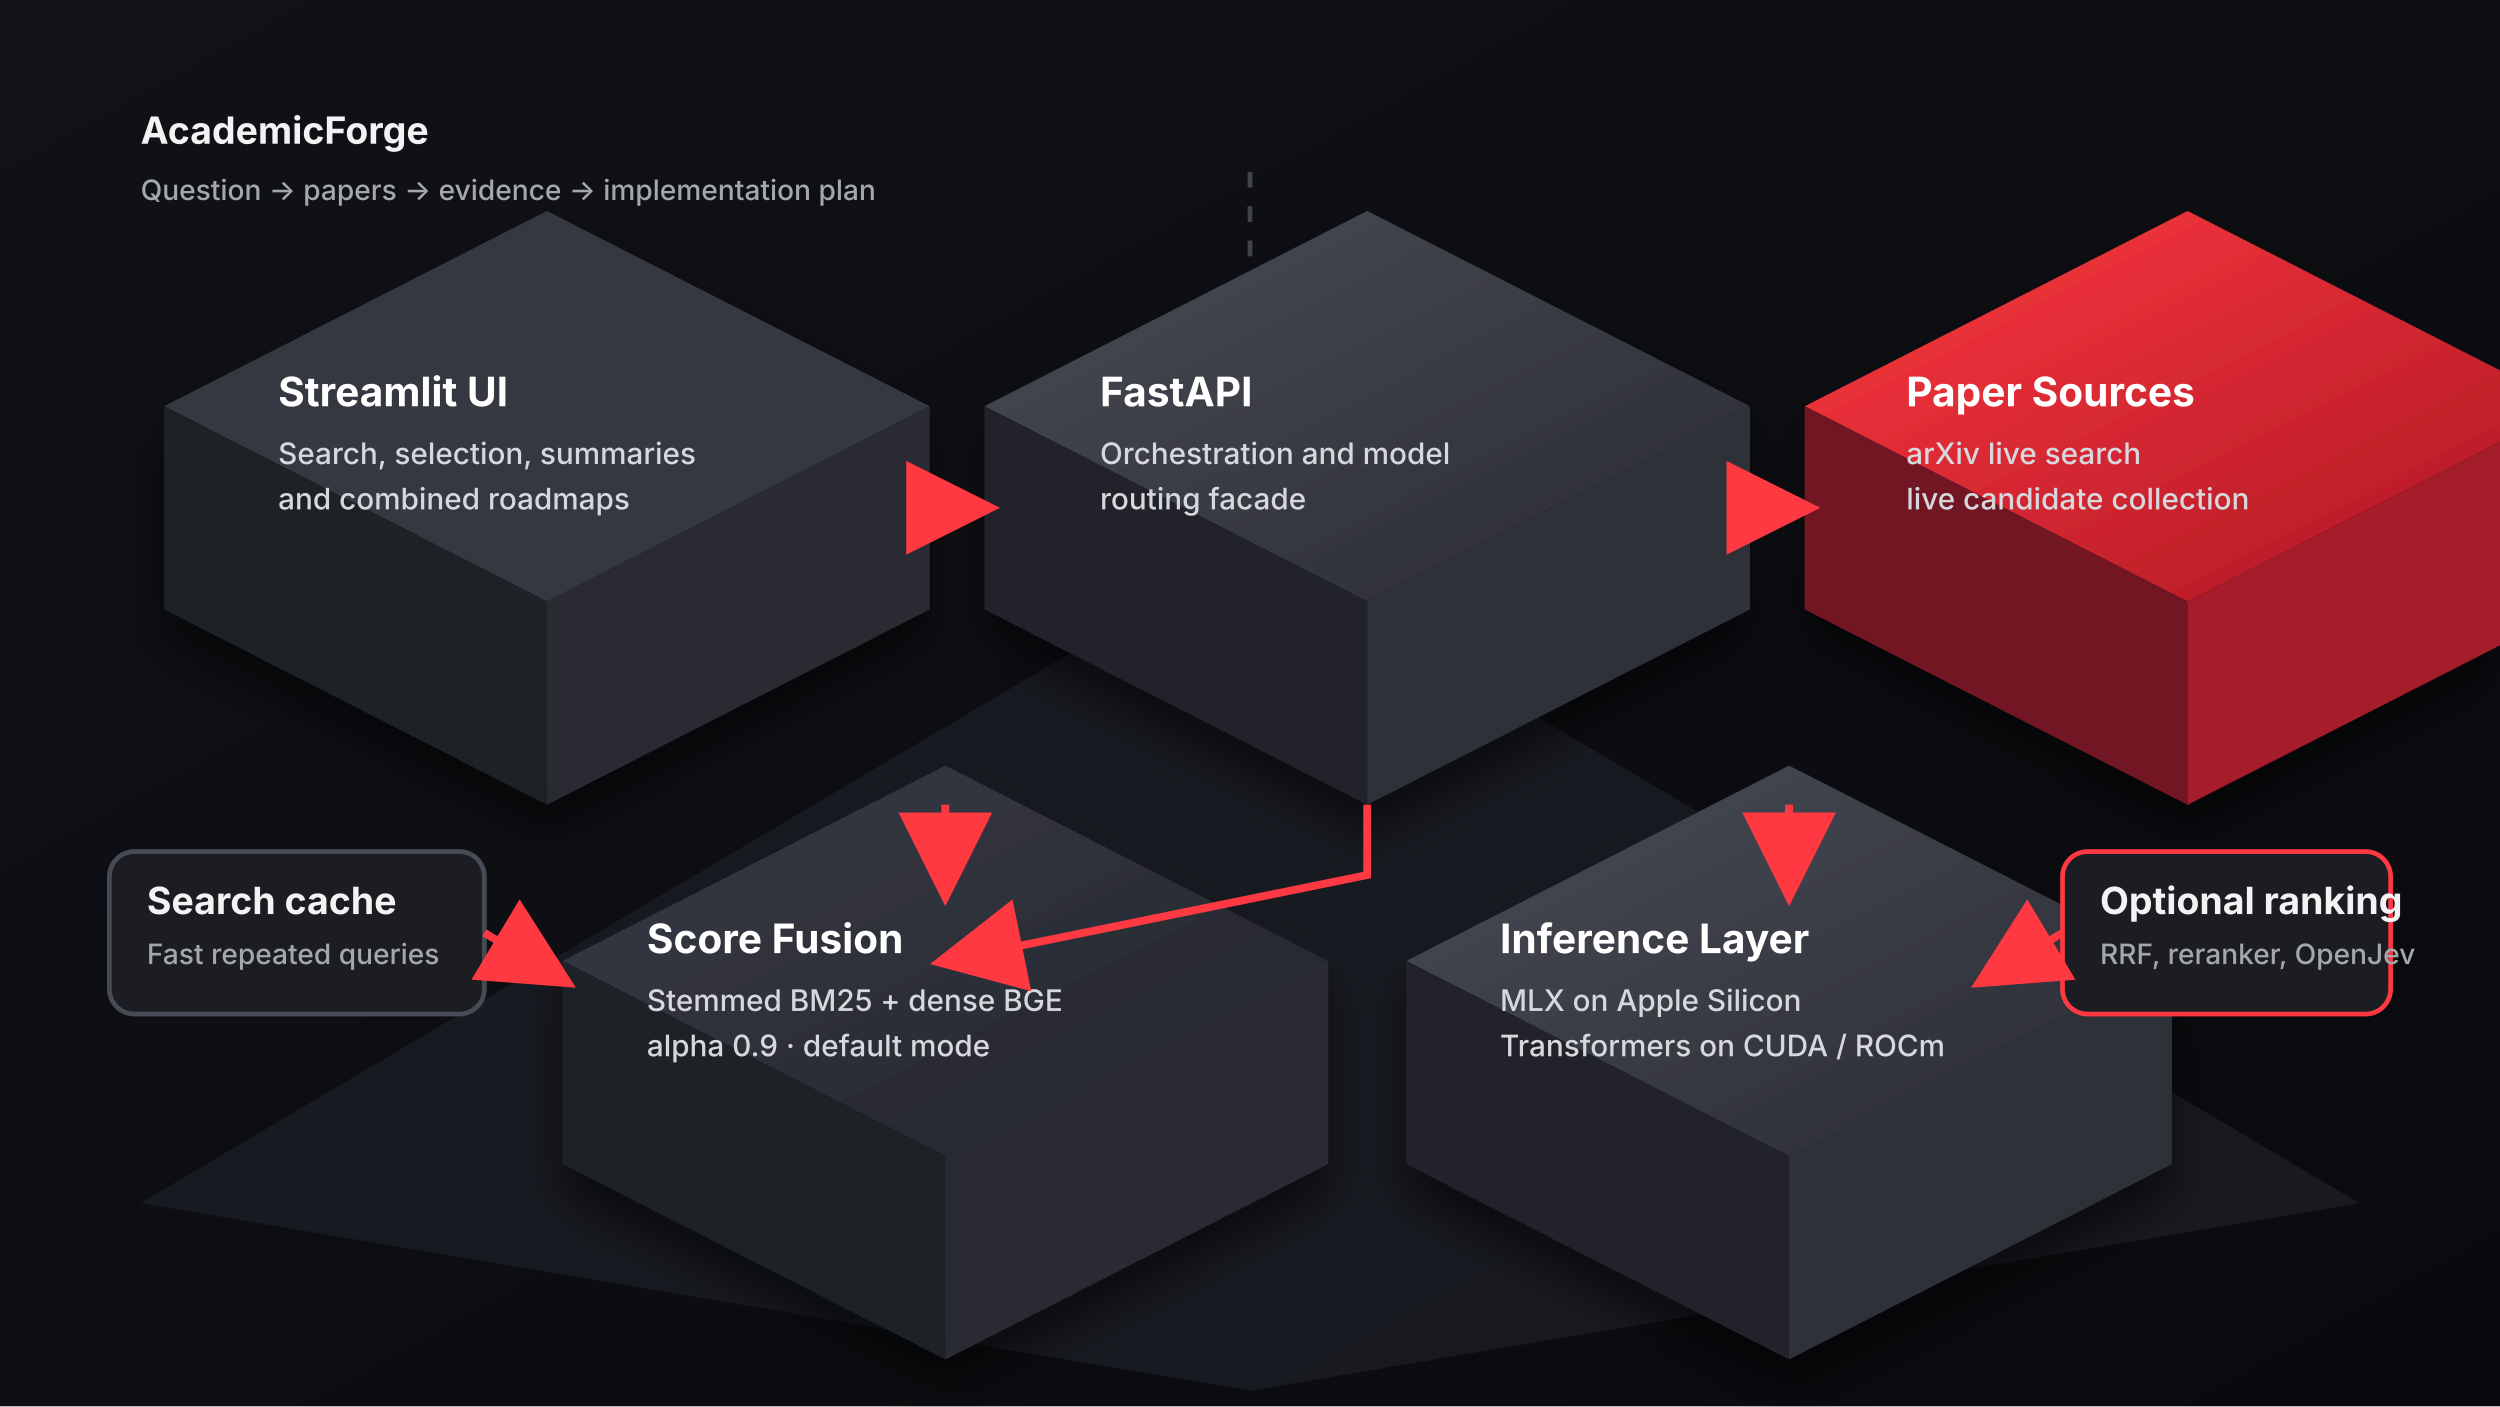
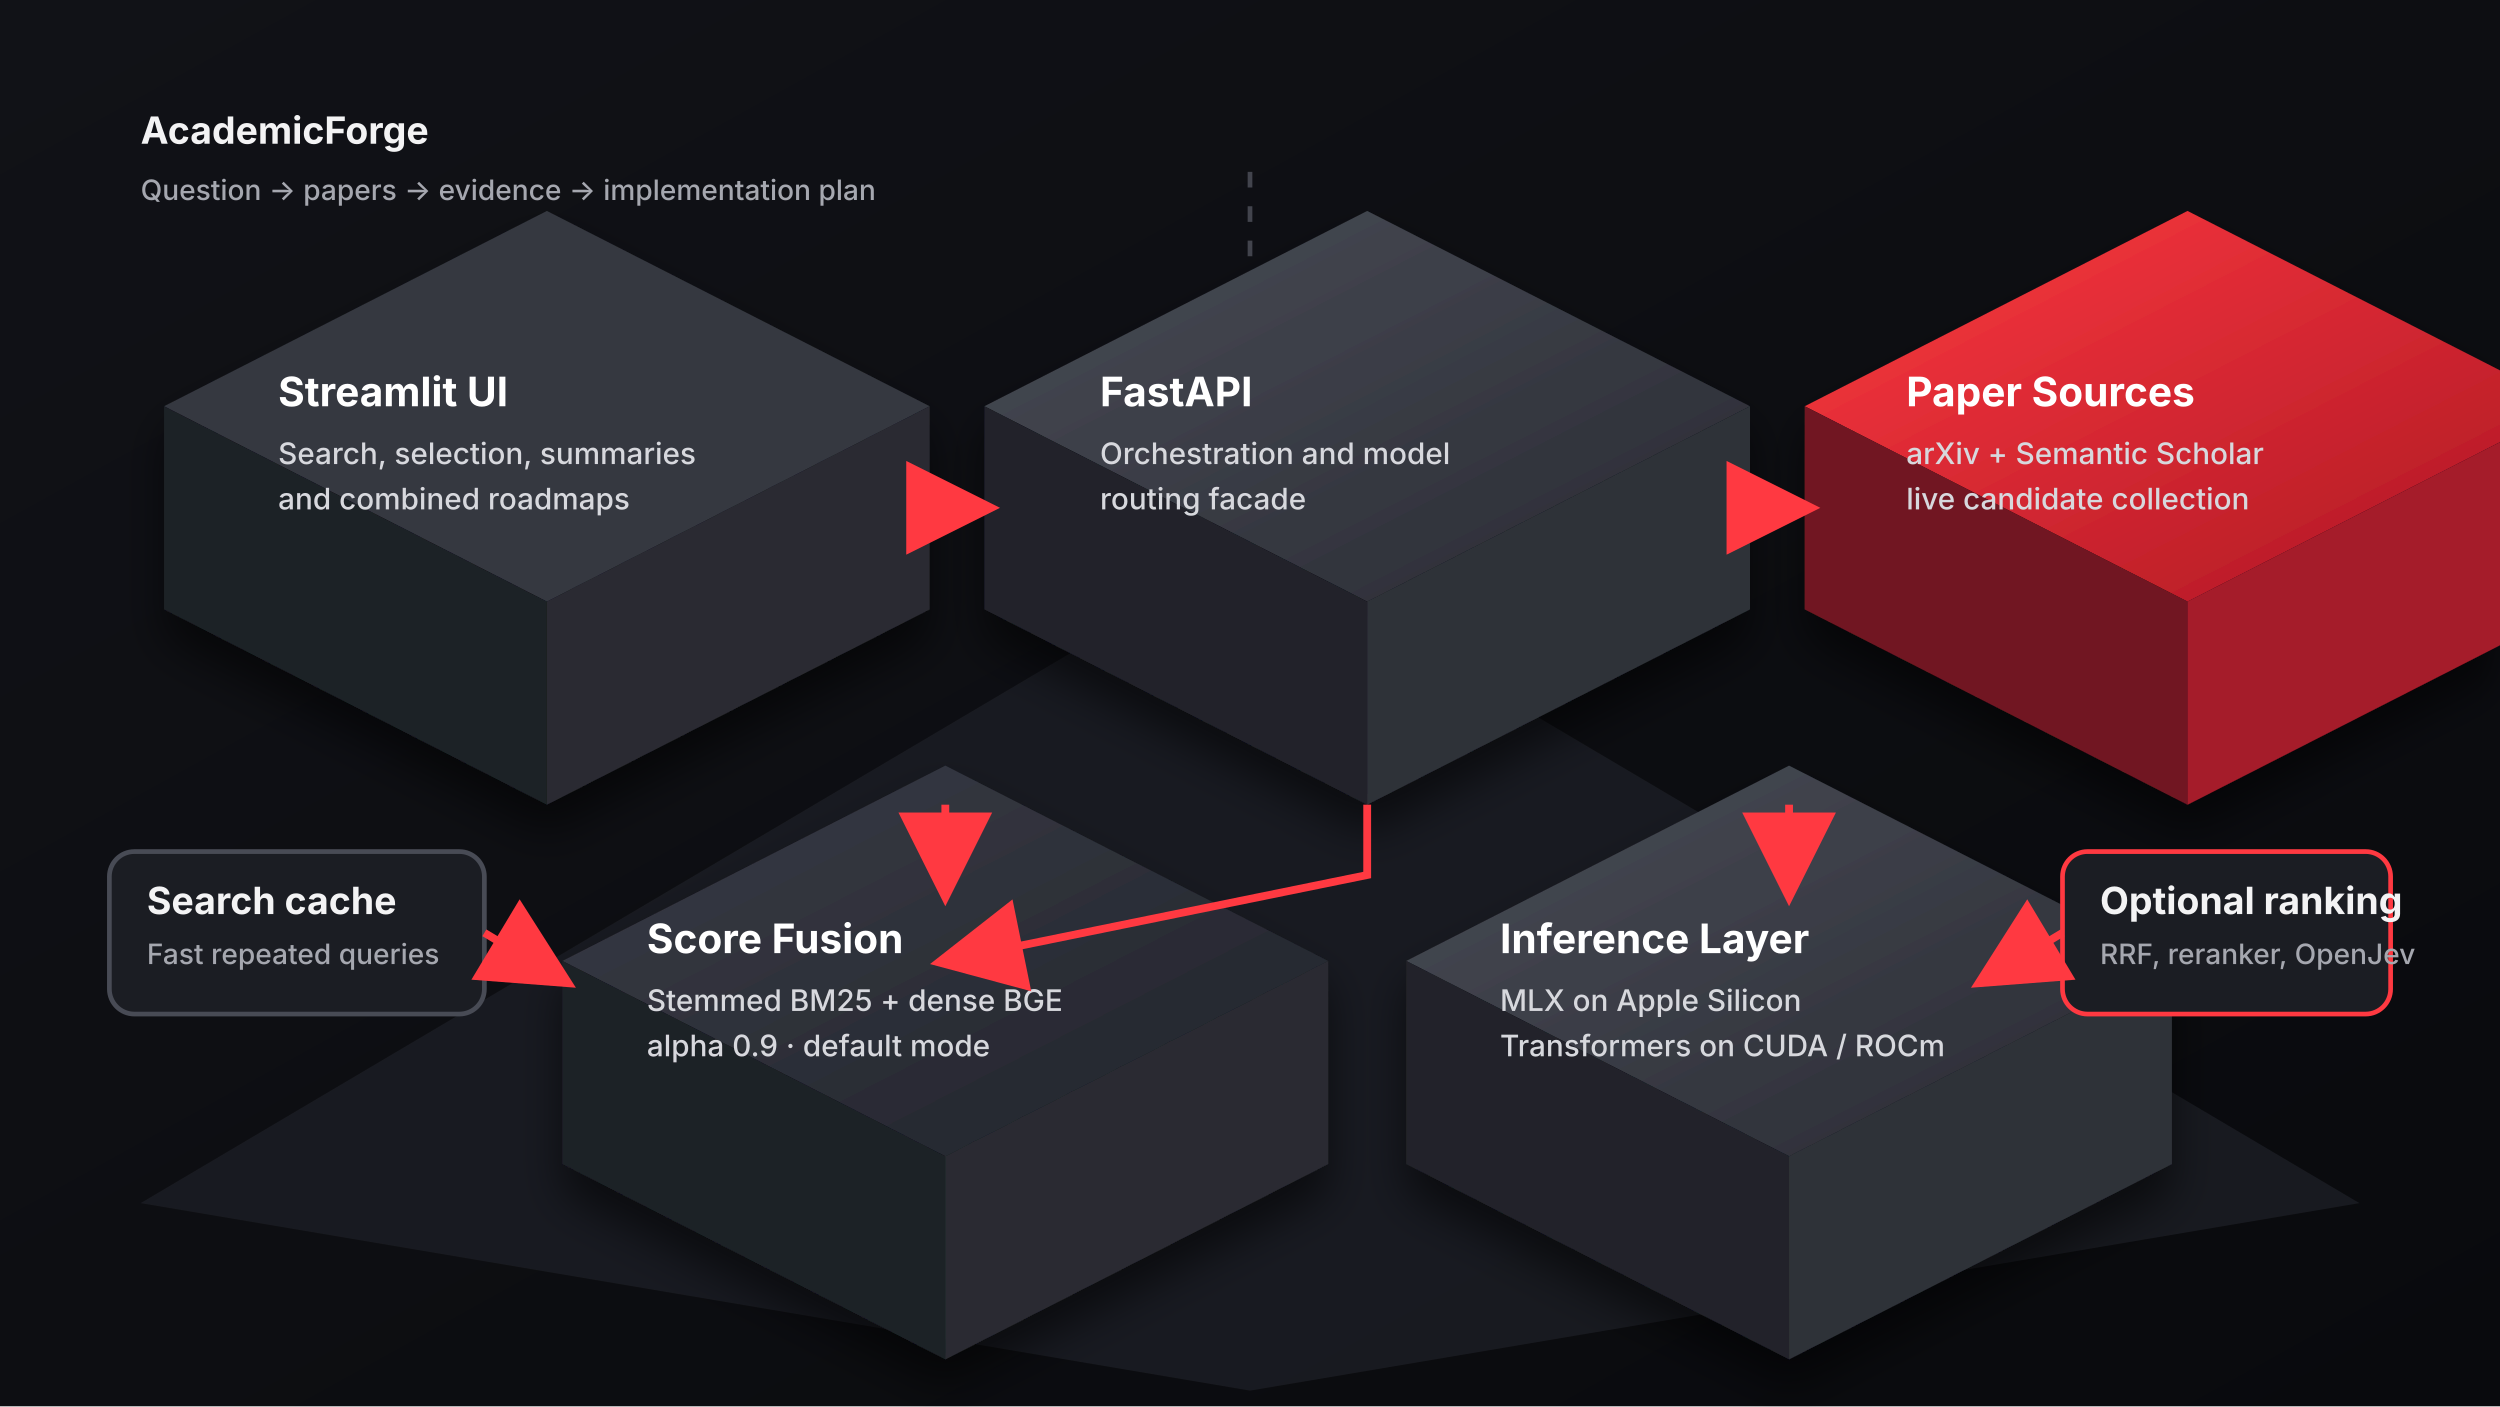
<svg xmlns="http://www.w3.org/2000/svg" viewBox="0 0 1600 900" role="img" aria-labelledby="title desc">
  <defs>
    <linearGradient id="bg" x1="0" y1="0" x2="1" y2="1">
      <stop offset="0" stop-color="#111217" />
      <stop offset="1" stop-color="#090a0d" />
    </linearGradient>
    <linearGradient id="blue" x1="0" y1="0" x2="1" y2="1">
      <stop offset="0" stop-color="#3a3d47" />
      <stop offset="1" stop-color="#20222a" />
    </linearGradient>
    <linearGradient id="teal" x1="0" y1="0" x2="1" y2="1">
      <stop offset="0" stop-color="#4a4d57" />
      <stop offset="1" stop-color="#282a32" />
    </linearGradient>
    <linearGradient id="gold" x1="0" y1="0" x2="1" y2="1">
      <stop offset="0" stop-color="#ff3941" />
      <stop offset="1" stop-color="#a91622" />
    </linearGradient>
    <filter id="shadow" x="-20%" y="-20%" width="140%" height="160%">
      <feDropShadow dx="0" dy="18" stdDeviation="14" flood-color="#000000" flood-opacity=".55" />
    </filter>
    <marker id="arrow" markerWidth="12" markerHeight="12" refX="10" refY="6" orient="auto">
      <path d="M0,0 L12,6 L0,12 Z" fill="#ff3941" />
    </marker>
    <style>
      .label { font: 700 26px -apple-system, BlinkMacSystemFont, "Segoe UI", sans-serif; fill: #fff; }
      .small { font: 500 19px -apple-system, BlinkMacSystemFont, "Segoe UI", sans-serif; fill: #d7d8dd; }
      .dark { font: 700 24px -apple-system, BlinkMacSystemFont, "Segoe UI", sans-serif; fill: #f3f3f4; }
      .muted { font: 500 18px -apple-system, BlinkMacSystemFont, "Segoe UI", sans-serif; fill: #a5a7af; }
      .line { stroke: #ff3941; stroke-width: 5; fill: none; marker-end: url(#arrow); }
    </style>
  </defs>
  <rect width="1600" height="900" fill="url(#bg)" />
  <path d="M90 770 L800 350 L1510 770 L800 890 Z" fill="#1a1c22" opacity=".9" />
  <path d="M800 110 L800 350" stroke="#42444d" stroke-width="3" stroke-dasharray="10 12" />
  <text x="90" y="92" class="dark" font-size="38">AcademicForge</text>
  <text x="90" y="128" class="muted">Question → papers → evidence → implementation plan</text>
  <g filter="url(#shadow)">
    <path d="M105 260 L350 135 L595 260 L350 385 Z" fill="#343740" />
    <path d="M105 260 L105 390 L350 515 L350 385 Z" fill="#1e2027" />
    <path d="M350 385 L595 260 L595 390 L350 515 Z" fill="#292b33" />
    <text x="178" y="260" class="label">Streamlit UI</text>
    <text x="178" y="297" class="small">Search, selection, summaries</text>
    <text x="178" y="326" class="small">and combined roadmaps</text>
  </g>
  <g filter="url(#shadow)">
    <path d="M630 260 L875 135 L1120 260 L875 385 Z" fill="url(#teal)" />
    <path d="M630 260 L630 390 L875 515 L875 385 Z" fill="#202229" />
    <path d="M875 385 L1120 260 L1120 390 L875 515 Z" fill="#2d3038" />
    <text x="704" y="260" class="label">FastAPI</text>
    <text x="704" y="297" class="small">Orchestration and model</text>
    <text x="704" y="326" class="small">routing facade</text>
  </g>
  <g filter="url(#shadow)">
    <path d="M1155 260 L1400 135 L1645 260 L1400 385 Z" fill="url(#gold)" />
    <path d="M1155 260 L1155 390 L1400 515 L1400 385 Z" fill="#711923" />
    <path d="M1400 385 L1645 260 L1645 390 L1400 515 Z" fill="#a51e2a" />
    <text x="1220" y="260" class="label">Paper Sources</text>
-     <text x="1220" y="297" class="small">arXiv live search</text>
+     <text x="1220" y="297" class="small">arXiv + Semantic Scholar</text>
    <text x="1220" y="326" class="small">live candidate collection</text>
  </g>
  <path d="M595 325 L630 325" class="line" />
  <path d="M1120 325 L1155 325" class="line" />
  <g filter="url(#shadow)">
    <path d="M360 615 L605 490 L850 615 L605 740 Z" fill="url(#blue)" />
    <path d="M360 615 L360 745 L605 870 L605 740 Z" fill="#1e2027" />
    <path d="M605 740 L850 615 L850 745 L605 870 Z" fill="#292b33" />
    <text x="414" y="610" class="label">Score Fusion</text>
    <text x="414" y="647" class="small">Stemmed BM25 + dense BGE</text>
    <text x="414" y="676" class="small">alpha 0.9 · default mode</text>
  </g>
  <g filter="url(#shadow)">
    <path d="M900 615 L1145 490 L1390 615 L1145 740 Z" fill="url(#teal)" />
    <path d="M900 615 L900 745 L1145 870 L1145 740 Z" fill="#202229" />
    <path d="M1145 740 L1390 615 L1390 745 L1145 870 Z" fill="#2d3038" />
    <text x="960" y="610" class="label">Inference Layer</text>
    <text x="960" y="647" class="small">MLX on Apple Silicon</text>
    <text x="960" y="676" class="small">Transformers on CUDA / ROCm</text>
  </g>
  <path d="M605 515 L605 570" class="line" />
  <path d="M875 515 L875 560 L605 615" class="line" />
  <path d="M1145 515 L1145 570" class="line" />
  <g transform="translate(70 545)">
    <rect width="240" height="104" rx="16" fill="#1b1d23" stroke="#484b55" stroke-width="3" />
    <text x="24" y="40" class="dark">Search cache</text>
    <text x="24" y="72" class="muted">Fast repeated queries</text>
  </g>
  <g transform="translate(1320 545)">
    <rect width="210" height="104" rx="16" fill="#1b1d23" stroke="#ff3941" stroke-width="3" />
    <text x="24" y="40" class="dark">Optional ranking</text>
    <text x="24" y="72" class="muted">RRF, reranker, OpenJev</text>
  </g>
  <path d="M310 597 L360 627" class="line" />
  <path d="M1320 597 L1270 627" class="line" />
</svg>
